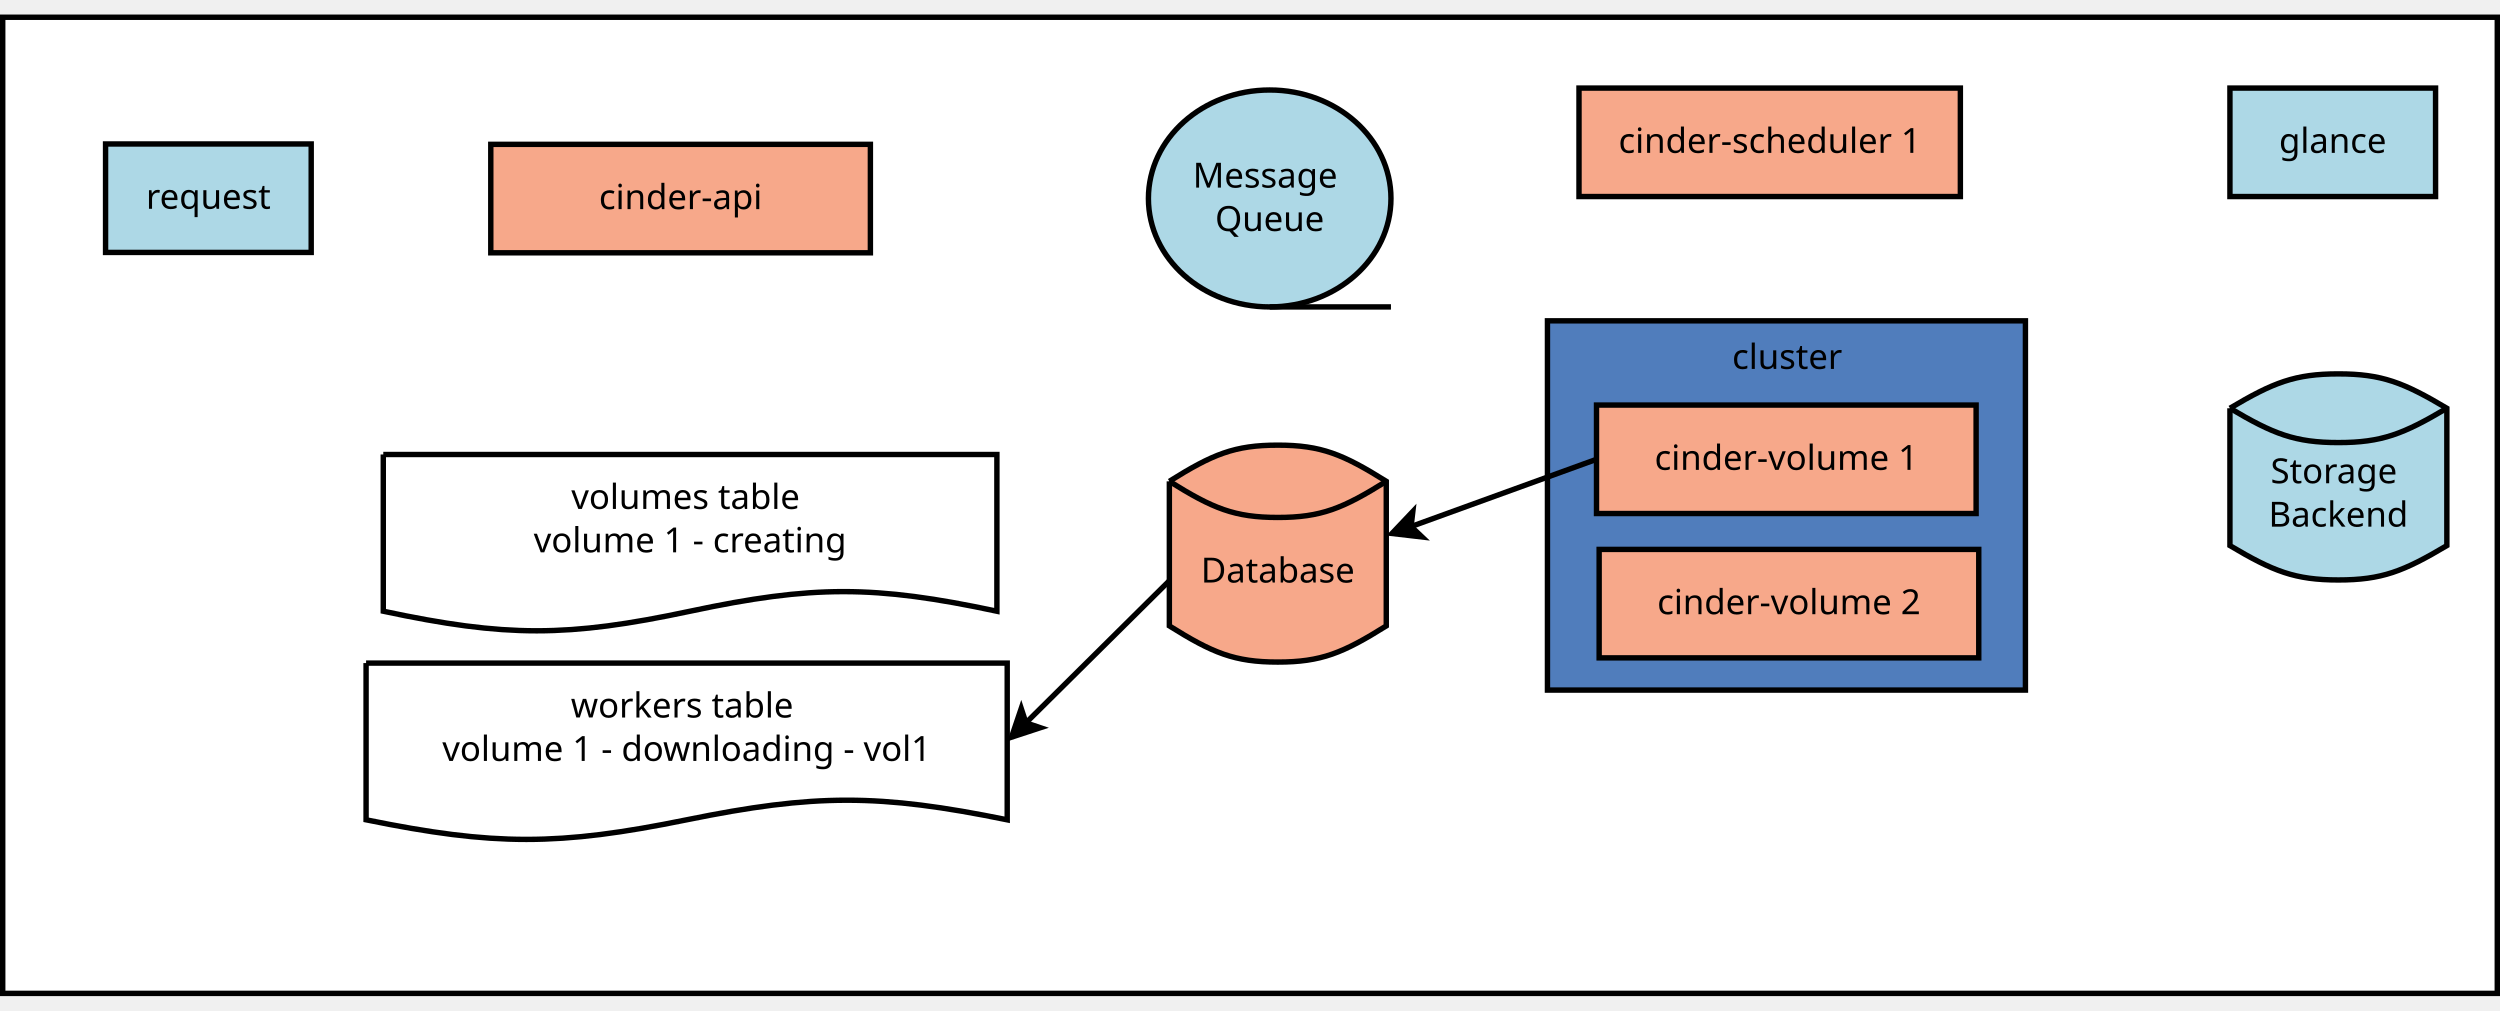
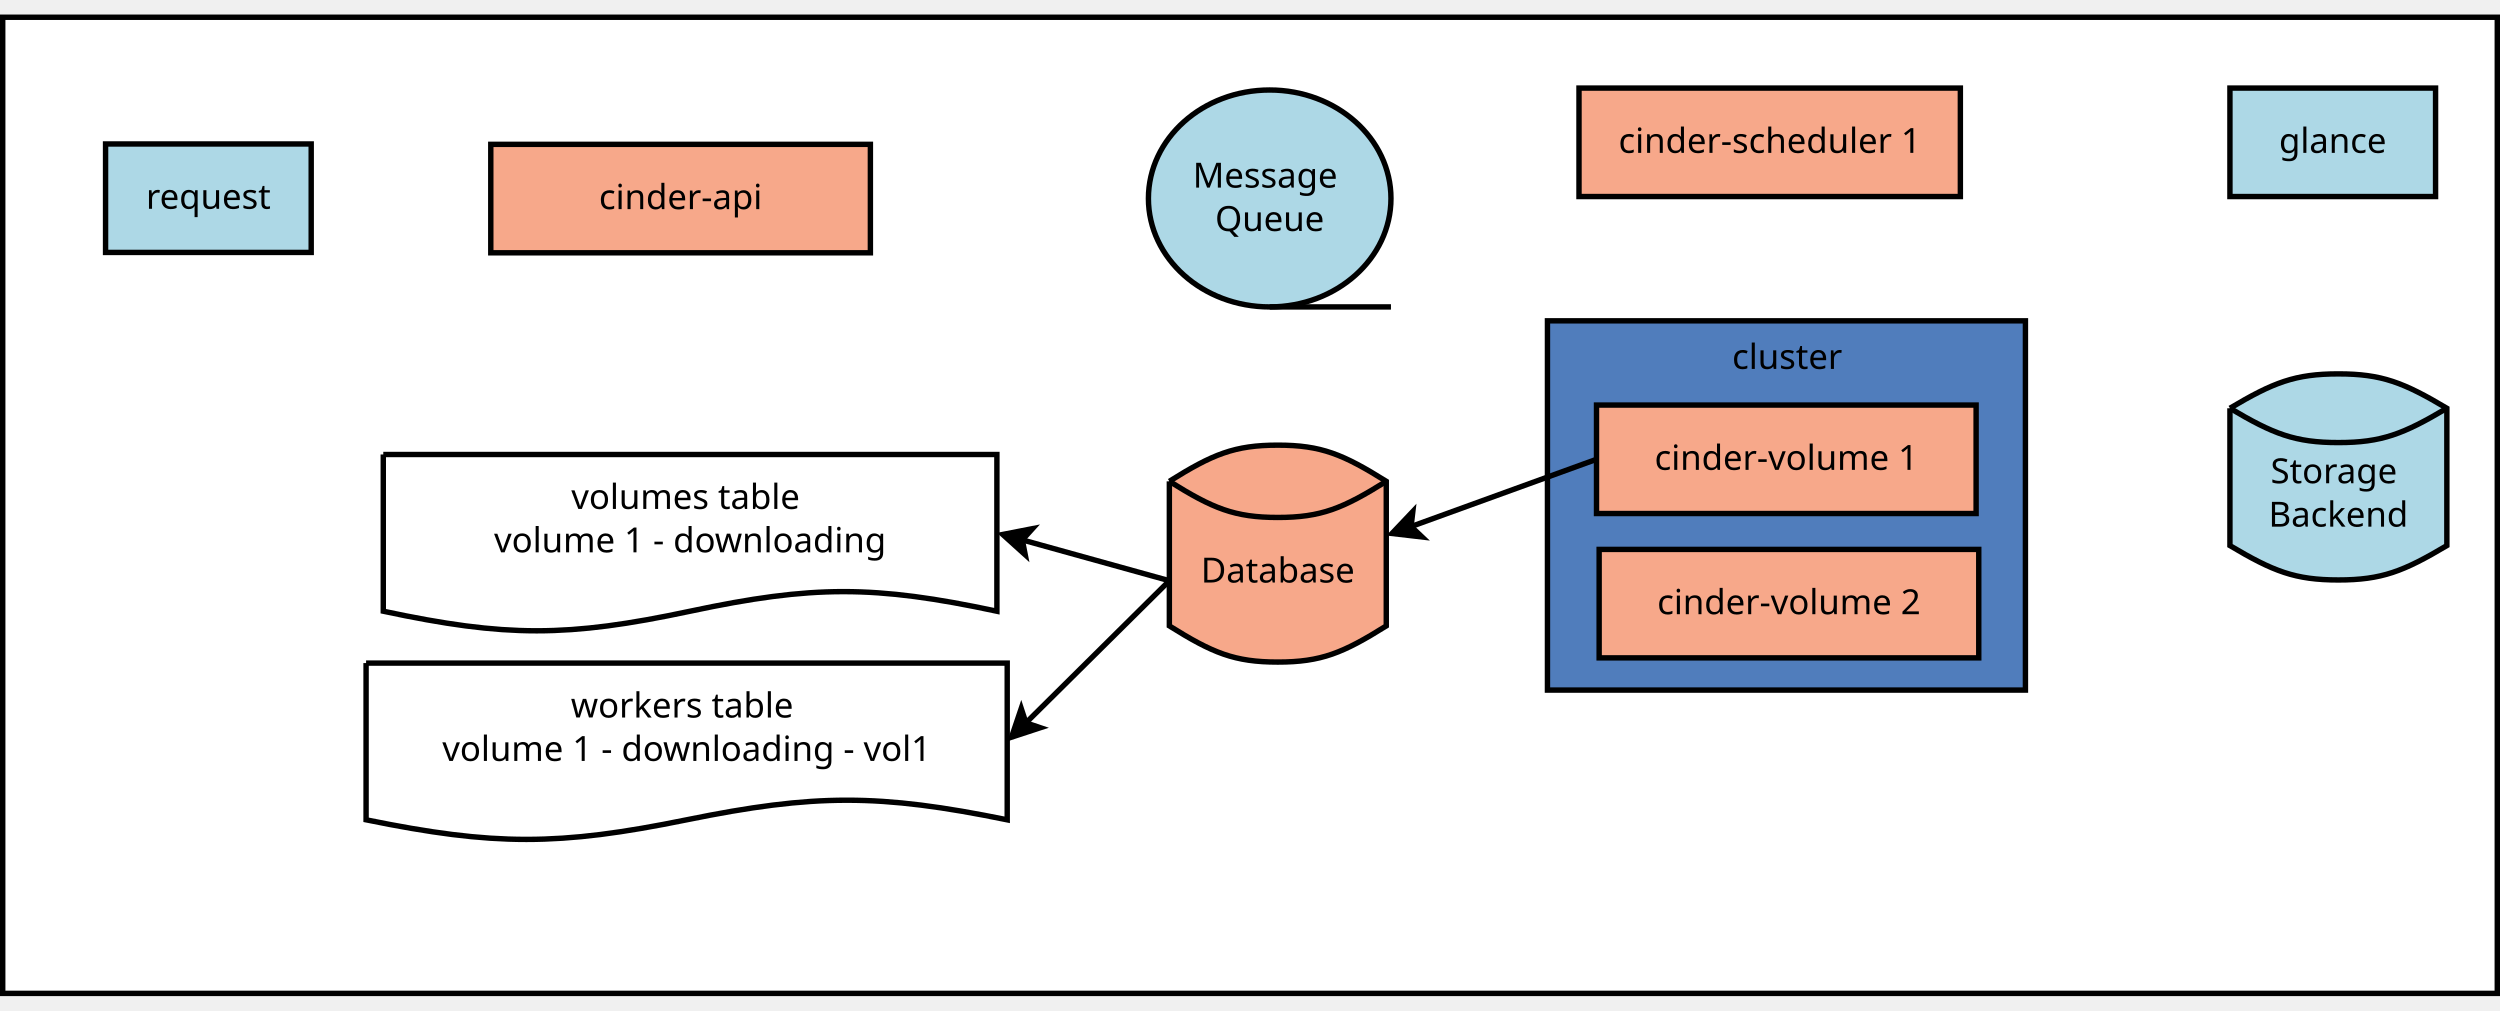
<svg xmlns="http://www.w3.org/2000/svg" width="47cm" height="19cm" viewBox="-61 -21 922 362">
  <g>
    <rect style="fill: #ffffff" x="-60" y="-20" width="920" height="360" />
    <rect style="fill: none; fill-opacity:0; stroke-width: 2; stroke: #000000" x="-60" y="-20" width="920" height="360" />
    <text font-size="12.8" style="fill: #000000;text-anchor:middle;font-family:Montserrat;font-style:normal;font-weight:normal" x="400" y="163.9">
      <tspan x="400" y="163.9" />
    </text>
  </g>
  <g>
    <rect style="fill: #507dbc" x="509.7" y="91.959" width="176.278" height="136.181" />
    <rect style="fill: none; fill-opacity:0; stroke-width: 2; stroke: #000000" x="509.7" y="91.959" width="176.278" height="136.181" />
    <text font-size="12.8" style="fill: #000000;text-anchor:middle;font-family:Montserrat;font-style:normal;font-weight:normal" x="597.839" y="163.949">
      <tspan x="597.839" y="163.949" />
    </text>
  </g>
  <g>
    <rect style="fill: none; fill-opacity:0; stroke-width: 2.35099e-37; stroke: #507dbc" x="510.256" y="94.806" width="175.721" height="21.968" />
    <text font-size="12.8" style="fill: #000000;text-anchor:middle;font-family:Montserrat;font-style:normal;font-weight:normal" x="598.117" y="109.69">
      <tspan x="598.117" y="109.69">cluster</tspan>
    </text>
  </g>
  <text font-size="12.8" style="fill: #000000;text-anchor:start;font-family:Montserrat;font-style:normal;font-weight:normal" x="598.116" y="105.79">
    <tspan x="598.116" y="105.79" />
  </text>
  <g>
    <path style="fill: #add8e6" d="M 761.398 124.195 C 777.398,114.695 785.398,111.528 801.398,111.528 C 817.398,111.528 825.398,114.695 841.398,124.195 L 841.398,174.861 C 825.398,184.361 817.398,187.528 801.398,187.528 C 785.398,187.528 777.398,184.361 761.398,174.861 L 761.398,124.195z" />
    <path style="fill: none; fill-opacity:0; stroke-width: 2; stroke: #000000" d="M 761.398 124.195 C 777.398,114.695 785.398,111.528 801.398,111.528 C 817.398,111.528 825.398,114.695 841.398,124.195 L 841.398,174.861 C 825.398,184.361 817.398,187.528 801.398,187.528 C 785.398,187.528 777.398,184.361 761.398,174.861 L 761.398,124.195" />
    <path style="fill: none; fill-opacity:0; stroke-width: 2; stroke: #000000" d="M 761.398 124.195 C 777.398,133.695 785.398,136.861 801.398,136.861 C 817.398,136.861 825.398,133.695 841.398,124.195" />
    <text font-size="12.8" style="fill: #000000;text-anchor:middle;font-family:Montserrat;font-style:normal;font-weight:normal" x="801.398" y="151.861">
      <tspan x="801.398" y="151.861">Storage</tspan>
      <tspan x="801.398" y="167.861">Backend</tspan>
    </text>
  </g>
  <g>
    <rect style="fill: #f7a88a" x="521.334" y="6.123" width="140.65" height="40" />
    <rect style="fill: none; fill-opacity:0; stroke-width: 2; stroke: #000000" x="521.334" y="6.123" width="140.65" height="40" />
    <text font-size="12.8" style="fill: #000000;text-anchor:middle;font-family:Montserrat;font-style:normal;font-weight:normal" x="591.659" y="30.023">
      <tspan x="591.659" y="30.023">cinder-scheduler 1</tspan>
    </text>
  </g>
  <g>
    <rect style="fill: #f7a88a" x="120" y="26.872" width="140" height="40" />
    <rect style="fill: none; fill-opacity:0; stroke-width: 2; stroke: #000000" x="120" y="26.872" width="140" height="40" />
    <text font-size="12.8" style="fill: #000000;text-anchor:middle;font-family:Montserrat;font-style:normal;font-weight:normal" x="190" y="50.772">
      <tspan x="190" y="50.772">cinder-api</tspan>
    </text>
  </g>
  <g>
    <path style="fill: #f7a88a" d="M 370.258 151.144 C 386.258,141.144 394.258,137.81 410.258,137.81 C 426.258,137.81 434.258,141.144 450.258,151.144 L 450.258,204.477 C 434.258,214.477 426.258,217.81 410.258,217.81 C 394.258,217.81 386.258,214.477 370.258,204.477 L 370.258,151.144z" />
    <path style="fill: none; fill-opacity:0; stroke-width: 2; stroke: #000000" d="M 370.258 151.144 C 386.258,141.144 394.258,137.81 410.258,137.81 C 426.258,137.81 434.258,141.144 450.258,151.144 L 450.258,204.477 C 434.258,214.477 426.258,217.81 410.258,217.81 C 394.258,217.81 386.258,214.477 370.258,204.477 L 370.258,151.144" />
    <path style="fill: none; fill-opacity:0; stroke-width: 2; stroke: #000000" d="M 370.258 151.144 C 386.258,161.144 394.258,164.477 410.258,164.477 C 426.258,164.477 434.258,161.144 450.258,151.144" />
    <text font-size="12.8" style="fill: #000000;text-anchor:middle;font-family:Montserrat;font-style:normal;font-weight:normal" x="410.258" y="188.477">
      <tspan x="410.258" y="188.477">Database</tspan>
    </text>
  </g>
  <text font-size="12.8" style="fill: #000000;text-anchor:start;font-family:Montserrat;font-style:normal;font-weight:normal" x="597.838" y="160.049">
    <tspan x="597.838" y="160.049" />
  </text>
  <text font-size="12.8" style="fill: #000000;text-anchor:start;font-family:Montserrat;font-style:normal;font-weight:normal" x="230" y="299">
    <tspan x="230" y="299" />
  </text>
  <text font-size="12.8" style="fill: #000000;text-anchor:start;font-family:Montserrat;font-style:normal;font-weight:normal" x="398.178" y="14.542">
    <tspan x="398.178" y="14.542" />
  </text>
  <g>
    <ellipse style="fill: #add8e6" cx="407.261" cy="46.83" rx="44.725" ry="40" />
    <ellipse style="fill: none; fill-opacity:0; stroke-width: 2; stroke: #000000" cx="407.261" cy="46.83" rx="44.725" ry="40" />
    <line style="fill: none; fill-opacity:0; stroke-width: 2; stroke: #000000" x1="407.261" y1="86.83" x2="451.986" y2="86.83" />
    <text font-size="12.8" style="fill: #000000;text-anchor:middle;font-family:Montserrat;font-style:normal;font-weight:normal" x="407.261" y="42.83">
      <tspan x="407.261" y="42.83">Message</tspan>
      <tspan x="407.261" y="58.83">Queue</tspan>
    </text>
  </g>
  <text font-size="12.8" style="fill: #000000;text-anchor:start;font-family:Montserrat;font-style:normal;font-weight:normal" x="407.26" y="54.83">
    <tspan x="407.26" y="54.83" />
  </text>
  <g>
    <rect style="fill: #f7a88a" x="527.79" y="123.026" width="140" height="40" />
    <rect style="fill: none; fill-opacity:0; stroke-width: 2; stroke: #000000" x="527.79" y="123.026" width="140" height="40" />
    <text font-size="12.8" style="fill: #000000;text-anchor:middle;font-family:Montserrat;font-style:normal;font-weight:normal" x="597.79" y="146.926">
      <tspan x="597.79" y="146.926">cinder-volume 1</tspan>
    </text>
  </g>
  <g>
    <rect style="fill: #f7a88a" x="528.764" y="176.261" width="140" height="40" />
    <rect style="fill: none; fill-opacity:0; stroke-width: 2; stroke: #000000" x="528.764" y="176.261" width="140" height="40" />
    <text font-size="12.8" style="fill: #000000;text-anchor:middle;font-family:Montserrat;font-style:normal;font-weight:normal" x="598.764" y="200.161">
      <tspan x="598.764" y="200.161">cinder-volume 2</tspan>
    </text>
  </g>
  <g>
    <rect style="fill: #add8e6" x="-22.068" y="26.736" width="75.838" height="40" />
    <rect style="fill: none; fill-opacity:0; stroke-width: 2; stroke: #000000" x="-22.068" y="26.736" width="75.838" height="40" />
    <text font-size="12.8" style="fill: #000000;text-anchor:middle;font-family:Montserrat;font-style:normal;font-weight:normal" x="15.851" y="50.636">
      <tspan x="15.851" y="50.636">request</tspan>
    </text>
  </g>
  <g>
    <path style="fill: #ffffff" d="M 80.355 141.252 L 306.653,141.252 L 306.653,199.054 C 261.394,189.42 238.764,189.42 193.504,199.054 C 148.245,208.687 125.615,208.687 80.355,199.054 L 80.355,141.252z" />
    <path style="fill: none; fill-opacity:0; stroke-width: 2; stroke: #000000" d="M 80.355 141.252 L 306.653,141.252 L 306.653,199.054 C 261.394,189.42 238.764,189.42 193.504,199.054 C 148.245,208.687 125.615,208.687 80.355,199.054 L 80.355,141.252" />
    <text font-size="12.8" style="fill: #000000;text-anchor:middle;font-family:Montserrat;font-style:normal;font-weight:normal" x="193.504" y="161.336">
      <tspan x="193.504" y="161.336">volumes table</tspan>
-       <tspan x="193.504" y="177.336">volume 1 - creating</tspan>
+       <tspan x="193.504" y="177.336">volume 1 - downloading</tspan>
    </text>
  </g>
  <g>
    <path style="fill: #ffffff" d="M 74.01 218.182 L 310.46,218.182 L 310.46,275.984 C 263.17,266.35 239.525,266.35 192.235,275.984 C 144.945,285.617 121.3,285.617 74.01,275.984 L 74.01,218.182z" />
    <path style="fill: none; fill-opacity:0; stroke-width: 2; stroke: #000000" d="M 74.01 218.182 L 310.46,218.182 L 310.46,275.984 C 263.17,266.35 239.525,266.35 192.235,275.984 C 144.945,285.617 121.3,285.617 74.01,275.984 L 74.01,218.182" />
    <text font-size="12.8" style="fill: #000000;text-anchor:middle;font-family:Montserrat;font-style:normal;font-weight:normal" x="192.235" y="238.266">
      <tspan x="192.235" y="238.266">workers table</tspan>
      <tspan x="192.235" y="254.266">volume 1 - downloading - vol1</tspan>
    </text>
  </g>
  <g>
    <line style="fill: none; fill-opacity:0; stroke-width: 2; stroke: #000000" x1="527.79" y1="143.026" x2="459.411" y2="167.824" />
    <polygon style="fill: #000000" points="452.36,170.381 460.056,162.272 459.411,167.824 463.466,171.672 " />
    <polygon style="fill: none; fill-opacity:0; stroke-width: 2; stroke: #000000" points="452.36,170.381 460.056,162.272 459.411,167.824 463.466,171.672 " />
  </g>
  <g>
    <line style="fill: none; fill-opacity:0; stroke-width: 2; stroke: #000000" x1="370.258" y1="187.81" x2="317.375" y2="240.228" />
    <polygon style="fill: #000000" points="312.048,245.508 315.63,234.917 317.375,240.228 322.67,242.019 " />
    <polygon style="fill: none; fill-opacity:0; stroke-width: 2; stroke: #000000" points="312.048,245.508 315.63,234.917 317.375,240.228 322.67,242.019 " />
  </g>
  <g>
    <rect style="fill: #add8e6" x="761.398" y="6.123" width="75.838" height="40" />
    <rect style="fill: none; fill-opacity:0; stroke-width: 2; stroke: #000000" x="761.398" y="6.123" width="75.838" height="40" />
    <text font-size="12.8" style="fill: #000000;text-anchor:middle;font-family:Montserrat;font-style:normal;font-weight:normal" x="799.317" y="30.023">
      <tspan x="799.317" y="30.023">glance</tspan>
    </text>
  </g>
+   <g>
+     <line style="fill: none; fill-opacity:0; stroke-width: 2; stroke: #000000" x1="370.258" y1="187.81" x2="316.034" y2="172.757" />
+     <polygon style="fill: #000000" points="308.808,170.751 319.781,168.608 316.034,172.757 317.106,178.244 " />
+     <polygon style="fill: none; fill-opacity:0; stroke-width: 2; stroke: #000000" points="308.808,170.751 319.781,168.608 316.034,172.757 317.106,178.244 " />
+   </g>
</svg>
